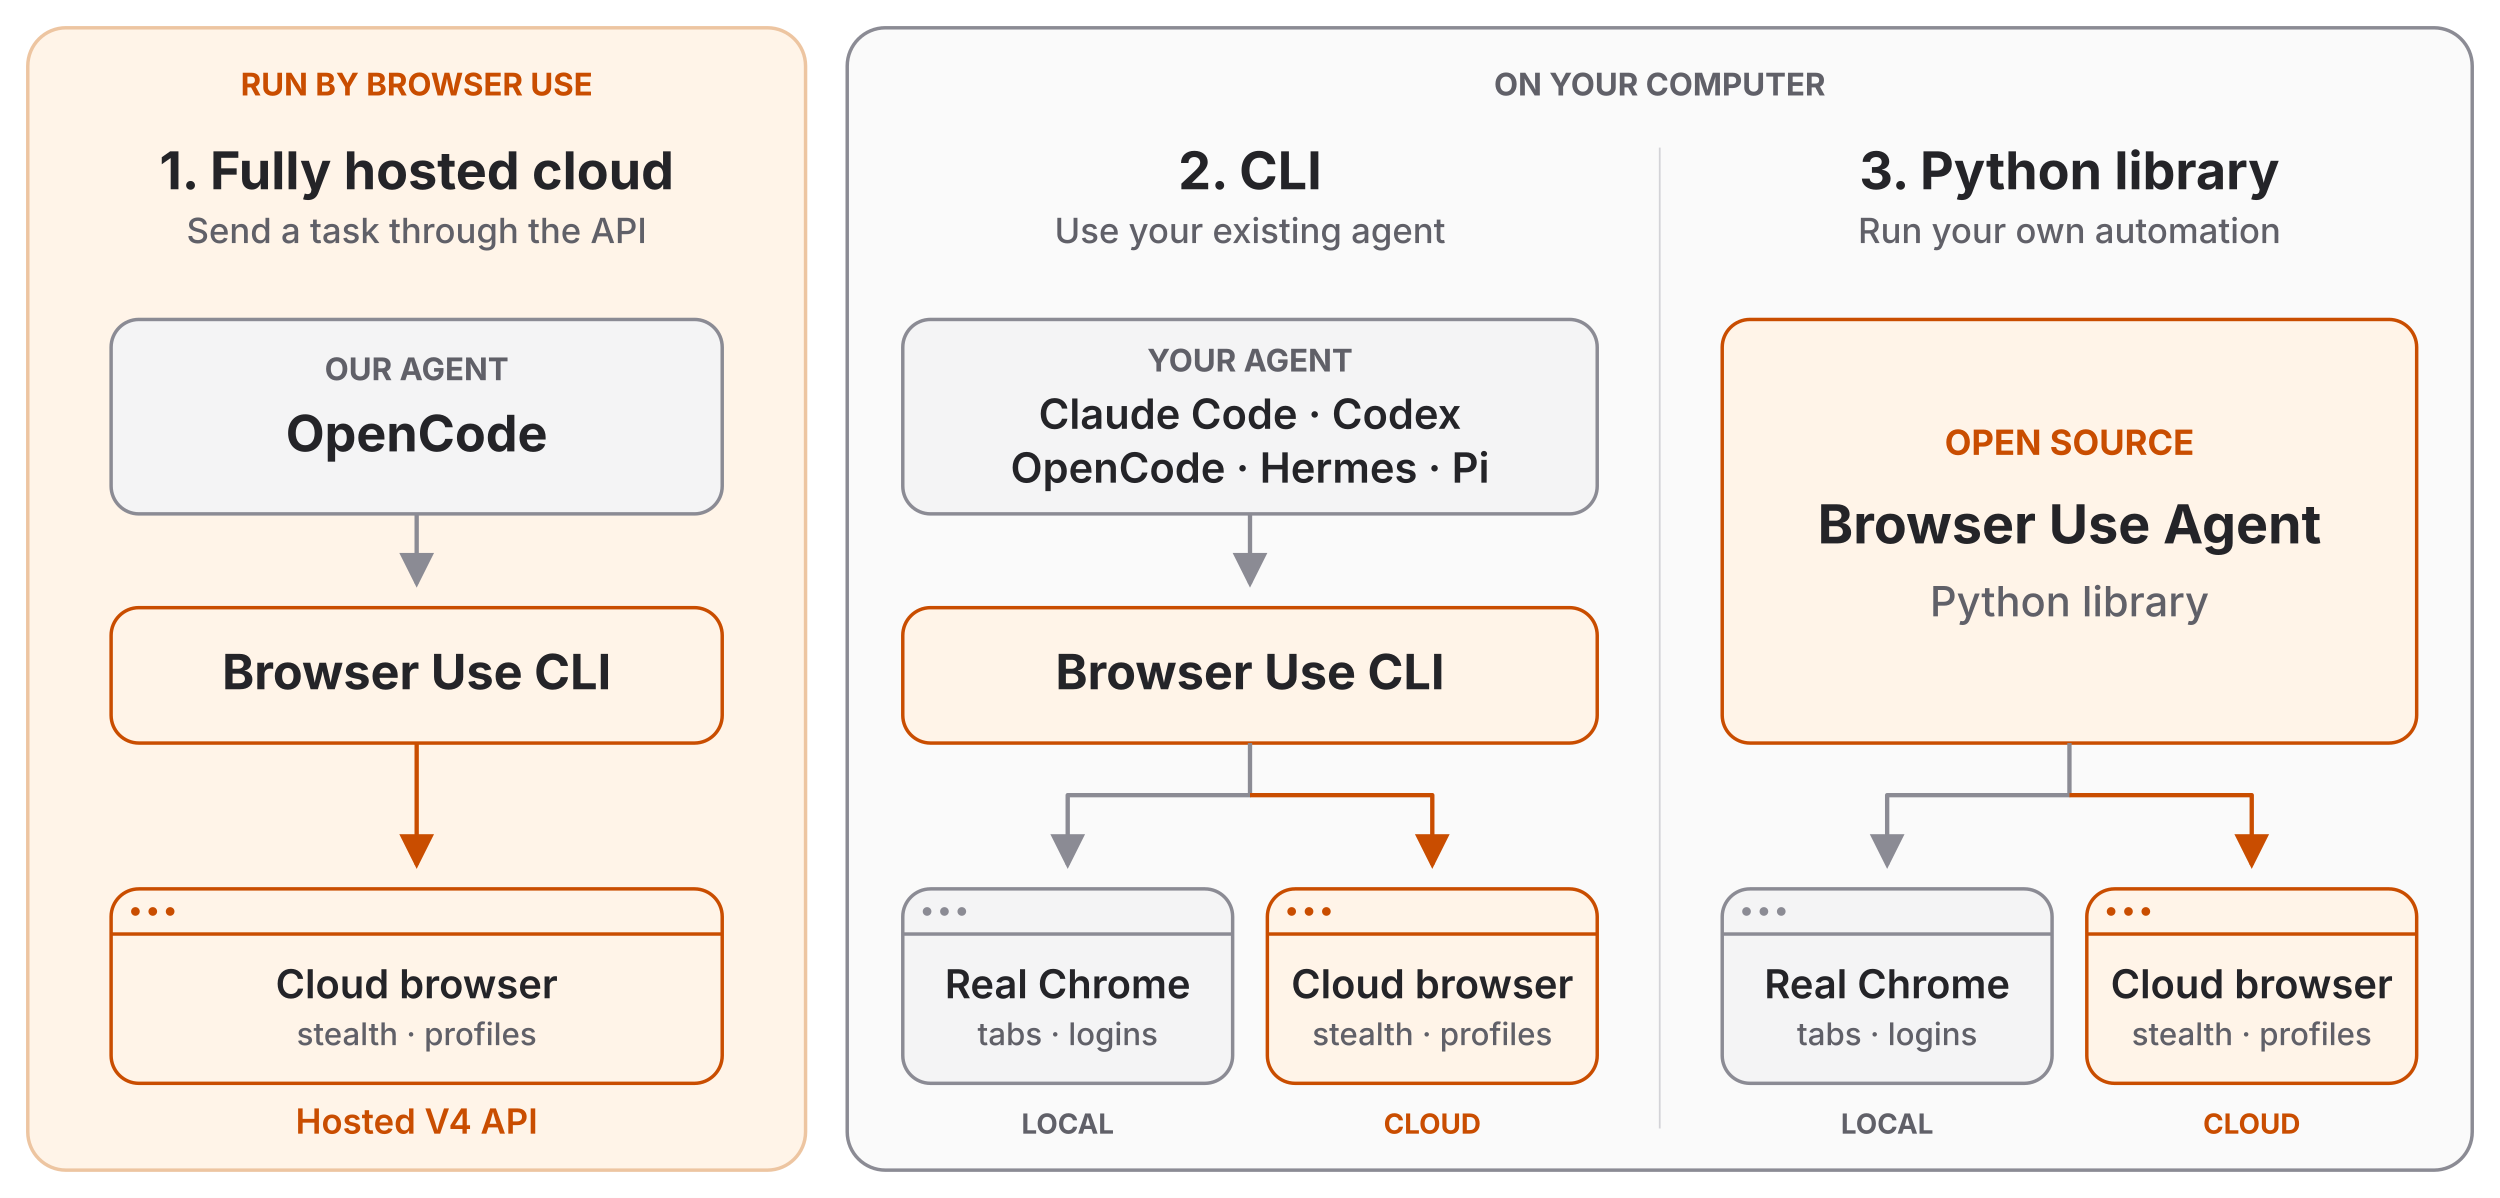
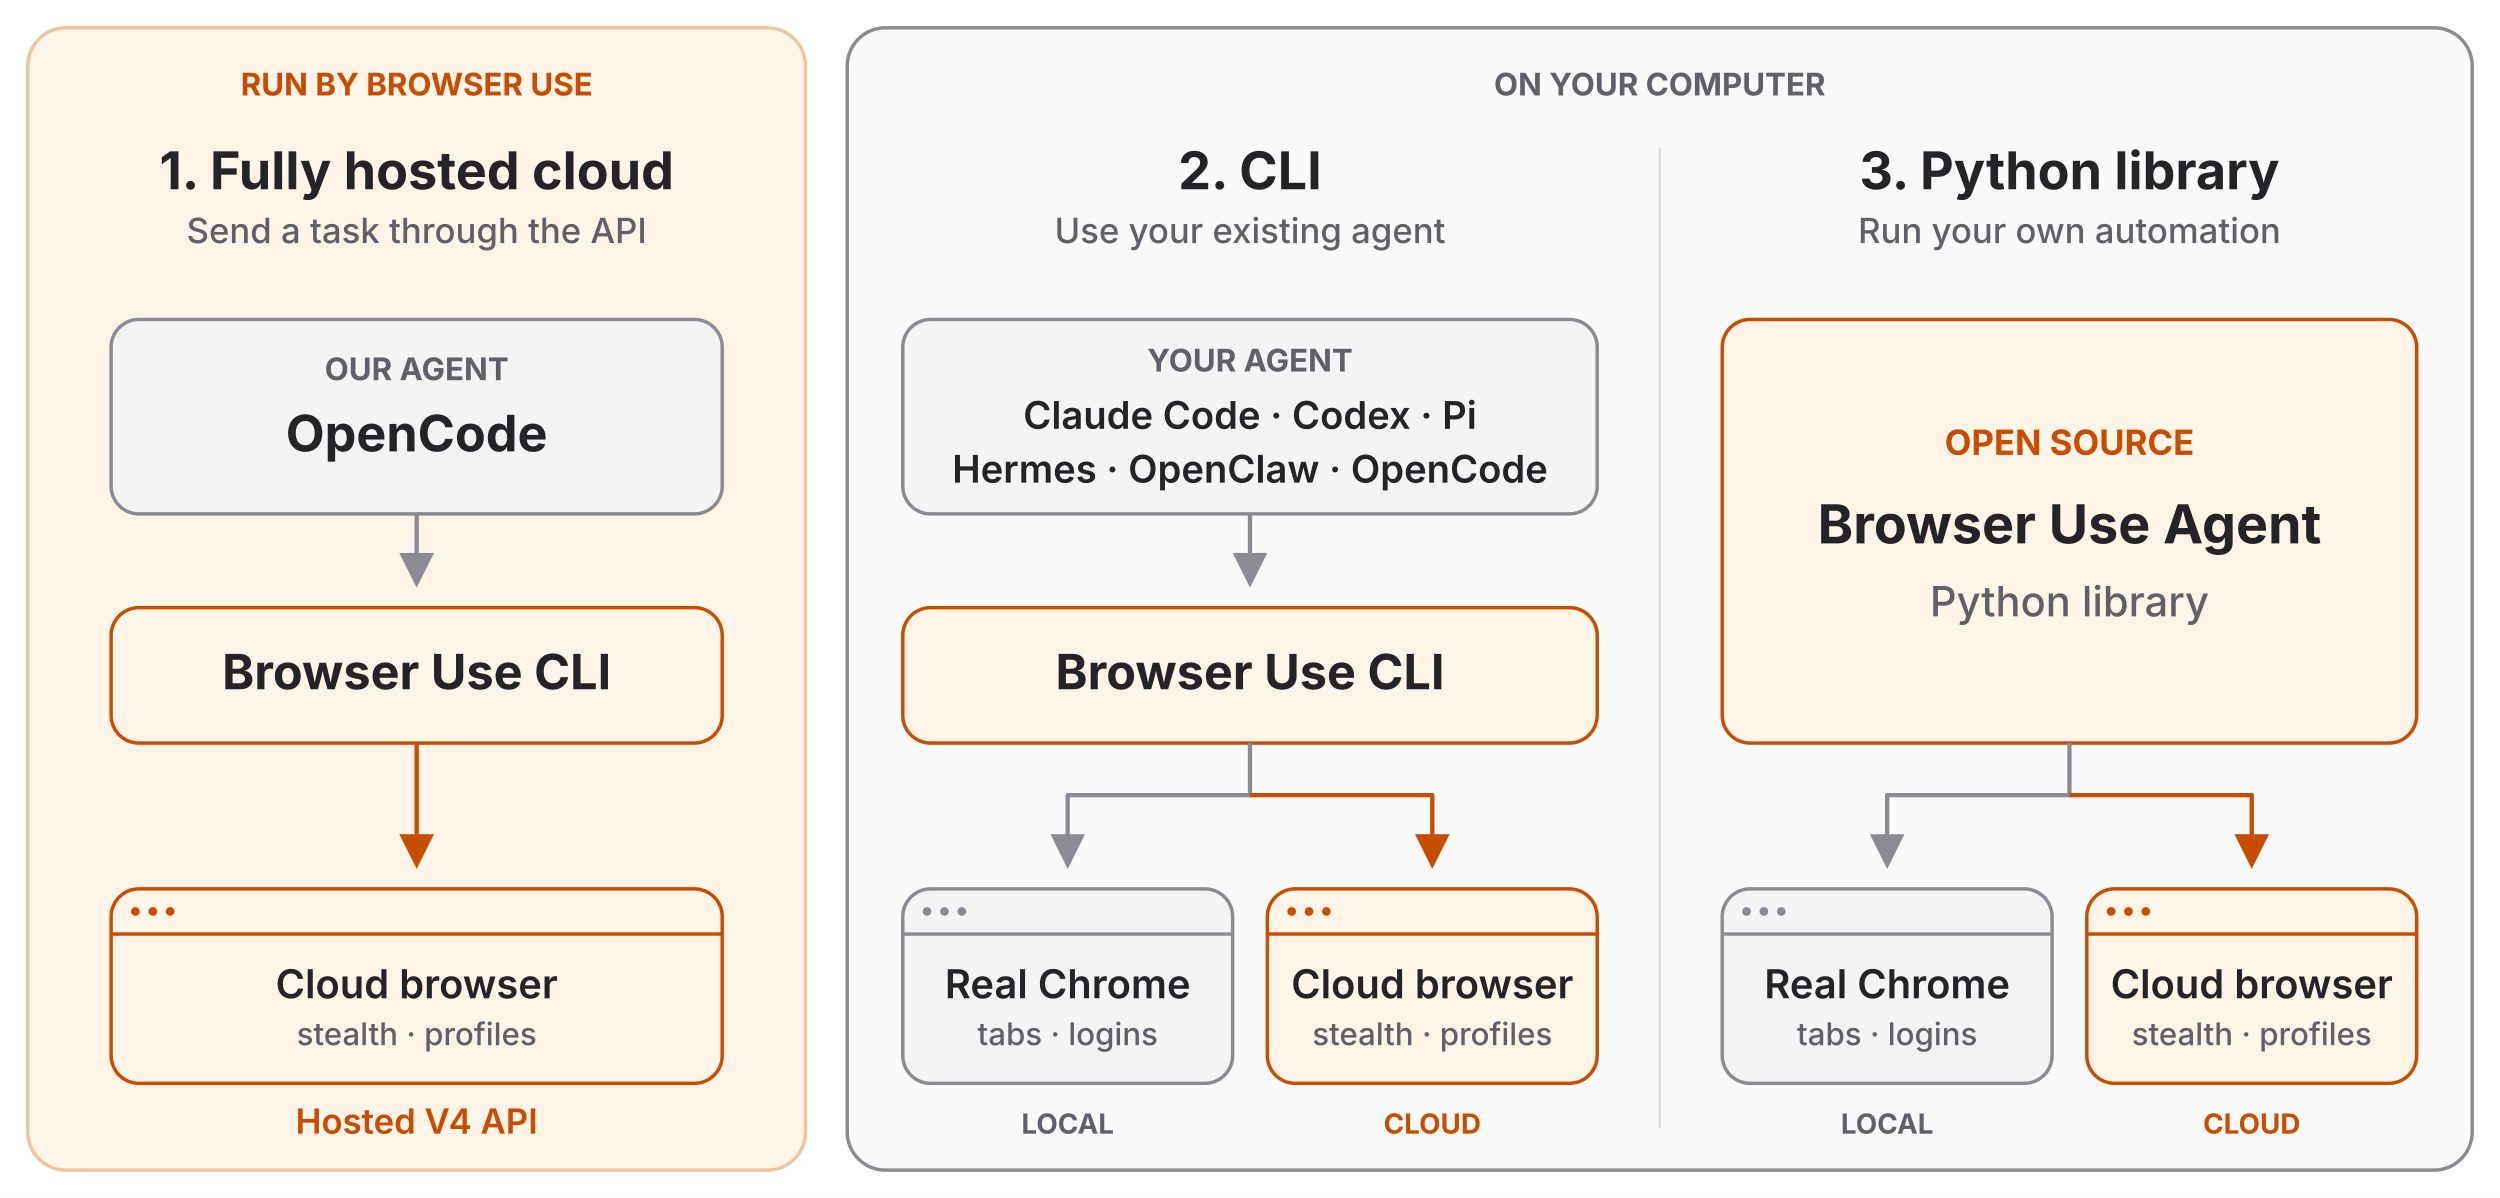
<svg xmlns="http://www.w3.org/2000/svg" width="1440" height="690" viewBox="0 0 1440 690" role="img" aria-labelledby="title desc">
  <defs>
    <marker id="arrow" markerWidth="8" markerHeight="8" refX="7" refY="4" orient="auto">
      <path d="M0 0L8 4L0 8Z" fill="#8B8B94" />
    </marker>
    <marker id="cloud-arrow" markerWidth="8" markerHeight="8" refX="7" refY="4" orient="auto">
      <path d="M0 0L8 4L0 8Z" fill="#C94D00" />
    </marker>
  </defs>
  <rect width="1440" height="690" fill="#FFFFFF" />
  <g font-family="Inter, ui-sans-serif, system-ui, sans-serif">
    <rect x="16" y="16" width="448" height="658" rx="22" fill="#FFF4E8" stroke="#EDC5A1" stroke-width="2" />
    <rect x="488" y="16" width="936" height="658" rx="22" fill="#FAFAFA" stroke="#8B8B94" stroke-width="2" />
    <text x="240" y="55" text-anchor="middle" fill="#C94D00" font-size="18" font-weight="700">RUN BY BROWSER USE</text>
    <text x="956" y="55" text-anchor="middle" fill="#606068" font-size="18" font-weight="700">ON YOUR COMPUTER</text>
    <path d="M956 85V650" stroke="#8B8B94" stroke-opacity="0.35" />
    <text x="240" y="109" text-anchor="middle" fill="#242428" font-size="30" font-weight="750">1. Fully hosted cloud</text>
    <text x="720" y="109" text-anchor="middle" fill="#242428" font-size="30" font-weight="750">2. CLI</text>
    <text x="1192" y="109" text-anchor="middle" fill="#242428" font-size="30" font-weight="750">3. Python library</text>
    <text x="240" y="140" text-anchor="middle" fill="#606068" font-size="20" font-weight="450">Send a task through the API</text>
    <text x="720" y="140" text-anchor="middle" fill="#606068" font-size="20" font-weight="450">Use your existing agent</text>
    <text x="1192" y="140" text-anchor="middle" fill="#606068" font-size="20" font-weight="450">Run your own automation</text>
    <rect x="64" y="184" width="352" height="112" rx="16" fill="#F4F4F5" stroke="#8B8B94" stroke-width="2" />
    <text x="240" y="219" text-anchor="middle" fill="#606068" font-size="18" font-weight="700">OUR AGENT</text>
    <text x="240" y="260" text-anchor="middle" fill="#242428" font-size="29" font-weight="750">OpenCode</text>
    <rect x="520" y="184" width="400" height="112" rx="16" fill="#F4F4F5" stroke="#8B8B94" stroke-width="2" />
    <text x="720" y="214" text-anchor="middle" fill="#606068" font-size="18" font-weight="700">YOUR AGENT</text>
-     <text x="720" y="247" text-anchor="middle" fill="#242428" font-size="24" font-weight="600">Claude Code · Codex</text>
-     <text x="720" y="278" text-anchor="middle" fill="#242428" font-size="24" font-weight="600">OpenCode · Hermes · Pi</text>
+     <text x="720" y="247" text-anchor="middle" fill="#242428" font-size="22" font-weight="600">Claude Code · Codex · Pi</text>
+     <text x="720" y="278" text-anchor="middle" fill="#242428" font-size="22" font-weight="600">Hermes · OpenClaw · OpenCode</text>
    <rect x="992" y="184" width="400" height="244" rx="16" fill="#FFF4E8" stroke="#C94D00" stroke-width="2" />
    <text x="1192" y="262" text-anchor="middle" fill="#C94D00" font-size="20" font-weight="700">OPEN SOURCE</text>
    <text x="1192" y="313" text-anchor="middle" fill="#242428" font-size="31" font-weight="750">Browser Use Agent</text>
    <text x="1192" y="355" text-anchor="middle" fill="#606068" font-size="24" font-weight="450">Python library</text>
    <path d="M240 296V336" fill="none" stroke="#8B8B94" stroke-width="2.5" stroke-linejoin="round" marker-end="url(#arrow)" />
    <path d="M720 296V336" fill="none" stroke="#8B8B94" stroke-width="2.5" stroke-linejoin="round" marker-end="url(#arrow)" />
    <rect x="64" y="350" width="352" height="78" rx="16" fill="#FFF4E8" stroke="#C94D00" stroke-width="2" />
    <text x="240.0" y="397" text-anchor="middle" fill="#242428" font-size="28" font-weight="750">Browser Use CLI</text>
    <rect x="520" y="350" width="400" height="78" rx="16" fill="#FFF4E8" stroke="#C94D00" stroke-width="2" />
    <text x="720.0" y="397" text-anchor="middle" fill="#242428" font-size="28" font-weight="750">Browser Use CLI</text>
    <path d="M240 428V498" fill="none" stroke="#C94D00" stroke-width="2.5" stroke-linejoin="round" marker-end="url(#cloud-arrow)" />
    <rect x="64" y="512" width="352" height="112" rx="16" fill="#FFF4E8" stroke="#C94D00" stroke-width="2" />
    <path d="M64 538H416" stroke="#C94D00" stroke-width="2" />
    <circle cx="78" cy="525" r="2.5" fill="#C94D00" />
    <circle cx="88" cy="525" r="2.5" fill="#C94D00" />
    <circle cx="98" cy="525" r="2.5" fill="#C94D00" />
    <text x="240.0" y="575" text-anchor="middle" fill="#242428" font-size="23" font-weight="600">Cloud browser</text>
    <text x="240.0" y="602" text-anchor="middle" fill="#606068" font-size="18" font-weight="450">stealth · profiles</text>
    <text x="240" y="653" text-anchor="middle" fill="#C94D00" font-size="20" font-weight="600">Hosted V4 API</text>
    <path d="M720 428V458H615V498" fill="none" stroke="#8B8B94" stroke-width="2.5" stroke-linejoin="round" marker-end="url(#arrow)" />
    <path d="M720 458H825V498" fill="none" stroke="#C94D00" stroke-width="2.5" stroke-linejoin="round" marker-end="url(#cloud-arrow)" />
    <text x="615" y="653" text-anchor="middle" fill="#606068" font-size="16" font-weight="700">LOCAL</text>
    <text x="825" y="653" text-anchor="middle" fill="#C94D00" font-size="16" font-weight="700">CLOUD</text>
    <rect x="520" y="512" width="190" height="112" rx="16" fill="#F4F4F5" stroke="#8B8B94" stroke-width="2" />
    <path d="M520 538H710" stroke="#8B8B94" stroke-width="2" />
    <circle cx="534" cy="525" r="2.5" fill="#8B8B94" />
    <circle cx="544" cy="525" r="2.5" fill="#8B8B94" />
    <circle cx="554" cy="525" r="2.5" fill="#8B8B94" />
    <text x="615.0" y="575" text-anchor="middle" fill="#242428" font-size="23" font-weight="600">Real Chrome</text>
    <text x="615.0" y="602" text-anchor="middle" fill="#606068" font-size="18" font-weight="450">tabs · logins</text>
    <rect x="730" y="512" width="190" height="112" rx="16" fill="#FFF4E8" stroke="#C94D00" stroke-width="2" />
    <path d="M730 538H920" stroke="#C94D00" stroke-width="2" />
    <circle cx="744" cy="525" r="2.5" fill="#C94D00" />
    <circle cx="754" cy="525" r="2.5" fill="#C94D00" />
    <circle cx="764" cy="525" r="2.5" fill="#C94D00" />
    <text x="825.0" y="575" text-anchor="middle" fill="#242428" font-size="23" font-weight="600">Cloud browser</text>
    <text x="825.0" y="602" text-anchor="middle" fill="#606068" font-size="18" font-weight="450">stealth · profiles</text>
    <path d="M1192 428V458H1087V498" fill="none" stroke="#8B8B94" stroke-width="2.5" stroke-linejoin="round" marker-end="url(#arrow)" />
    <path d="M1192 458H1297V498" fill="none" stroke="#C94D00" stroke-width="2.5" stroke-linejoin="round" marker-end="url(#cloud-arrow)" />
    <text x="1087" y="653" text-anchor="middle" fill="#606068" font-size="16" font-weight="700">LOCAL</text>
    <text x="1297" y="653" text-anchor="middle" fill="#C94D00" font-size="16" font-weight="700">CLOUD</text>
    <rect x="992" y="512" width="190" height="112" rx="16" fill="#F4F4F5" stroke="#8B8B94" stroke-width="2" />
    <path d="M992 538H1182" stroke="#8B8B94" stroke-width="2" />
    <circle cx="1006" cy="525" r="2.5" fill="#8B8B94" />
    <circle cx="1016" cy="525" r="2.5" fill="#8B8B94" />
    <circle cx="1026" cy="525" r="2.5" fill="#8B8B94" />
    <text x="1087.0" y="575" text-anchor="middle" fill="#242428" font-size="23" font-weight="600">Real Chrome</text>
    <text x="1087.0" y="602" text-anchor="middle" fill="#606068" font-size="18" font-weight="450">tabs · logins</text>
    <rect x="1202" y="512" width="190" height="112" rx="16" fill="#FFF4E8" stroke="#C94D00" stroke-width="2" />
    <path d="M1202 538H1392" stroke="#C94D00" stroke-width="2" />
    <circle cx="1216" cy="525" r="2.5" fill="#C94D00" />
    <circle cx="1226" cy="525" r="2.5" fill="#C94D00" />
    <circle cx="1236" cy="525" r="2.5" fill="#C94D00" />
    <text x="1297.0" y="575" text-anchor="middle" fill="#242428" font-size="23" font-weight="600">Cloud browser</text>
    <text x="1297.0" y="602" text-anchor="middle" fill="#606068" font-size="18" font-weight="450">stealth · profiles</text>
  </g>
</svg>
